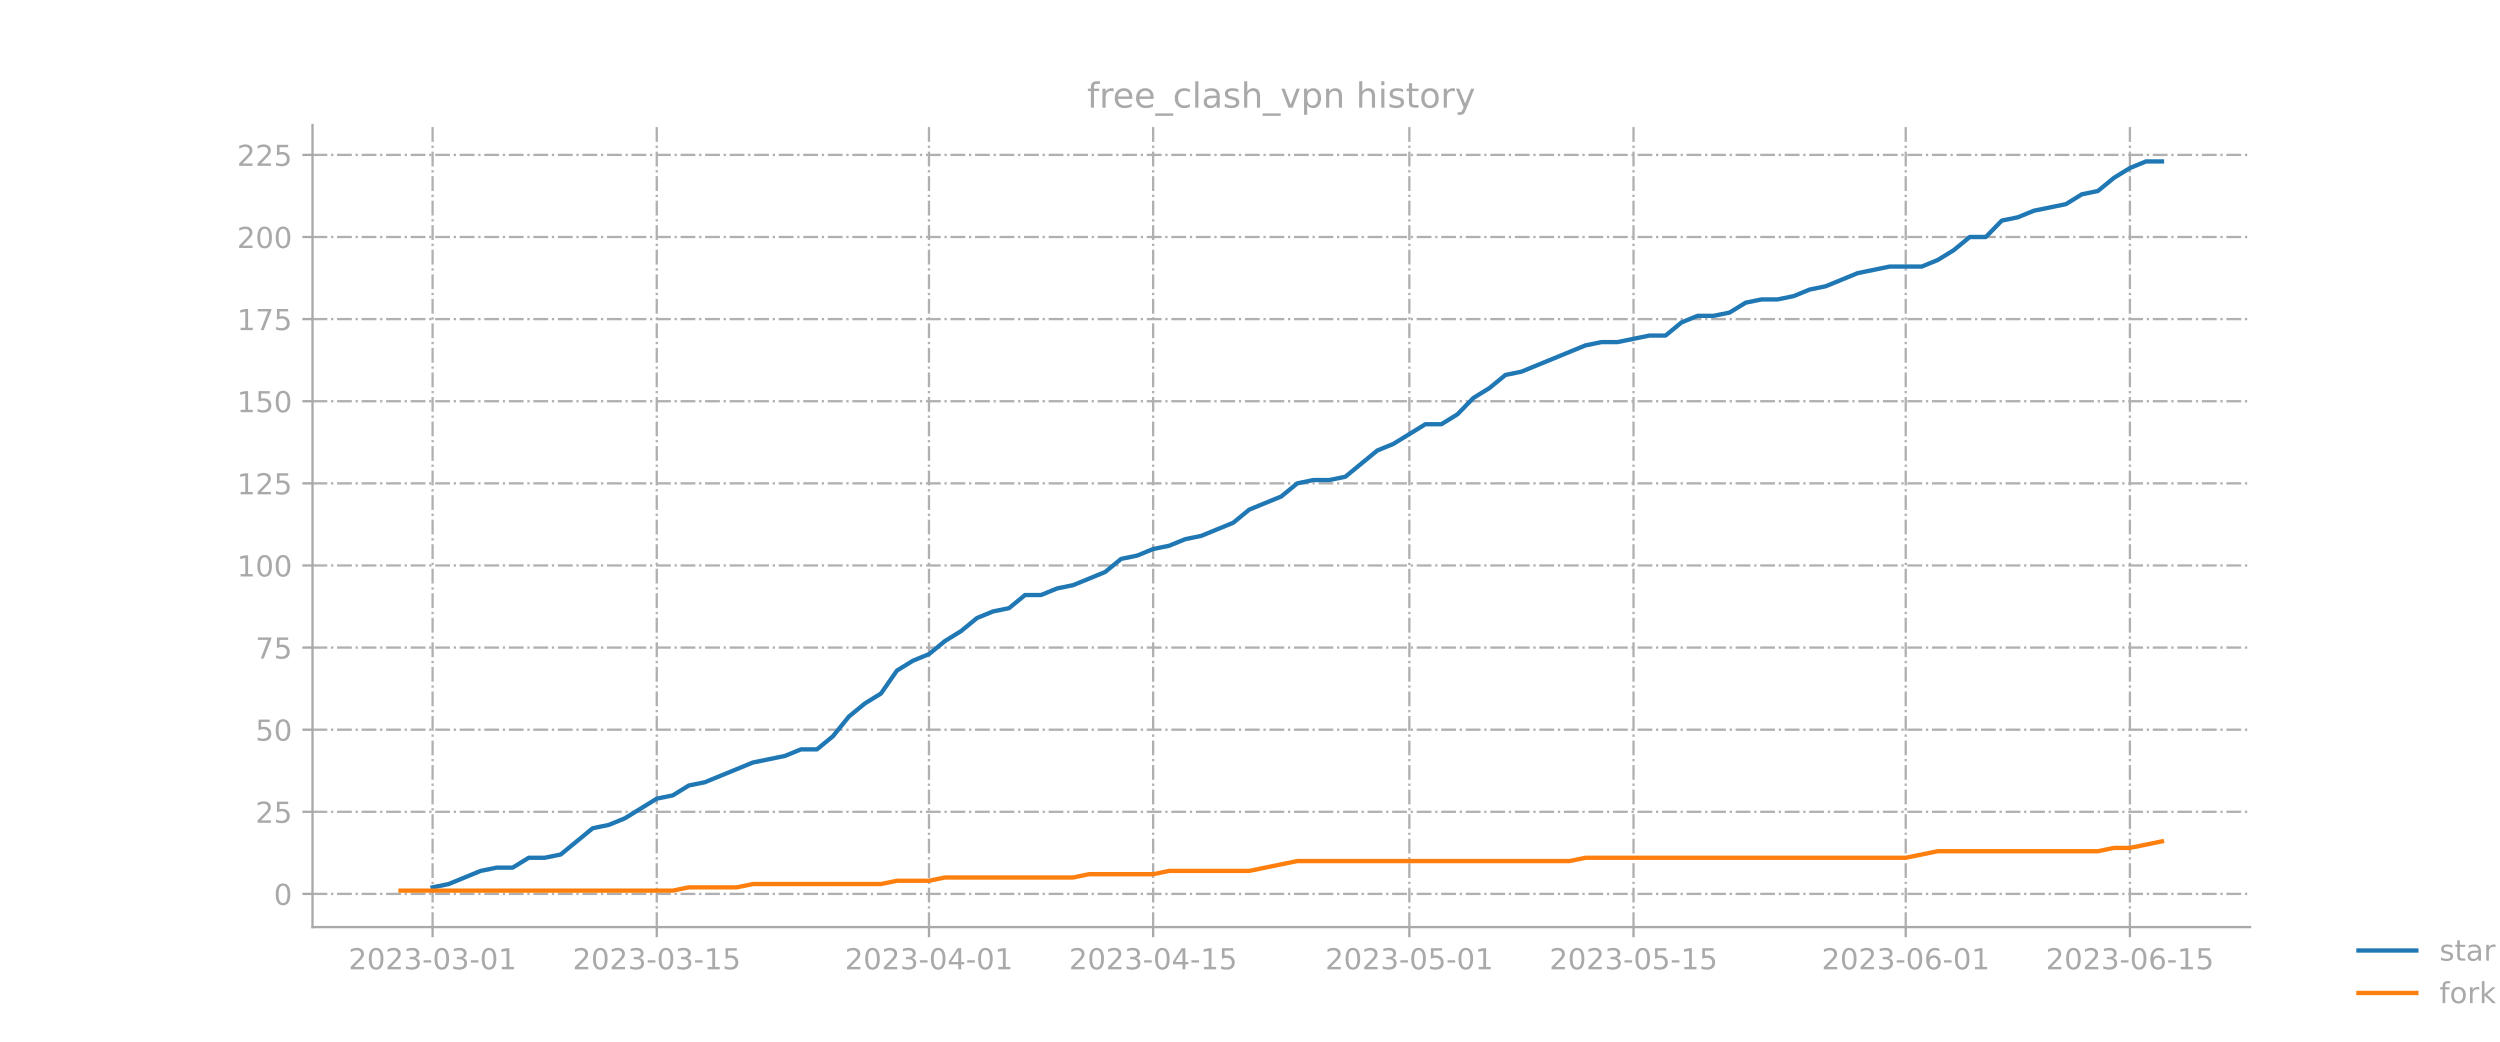
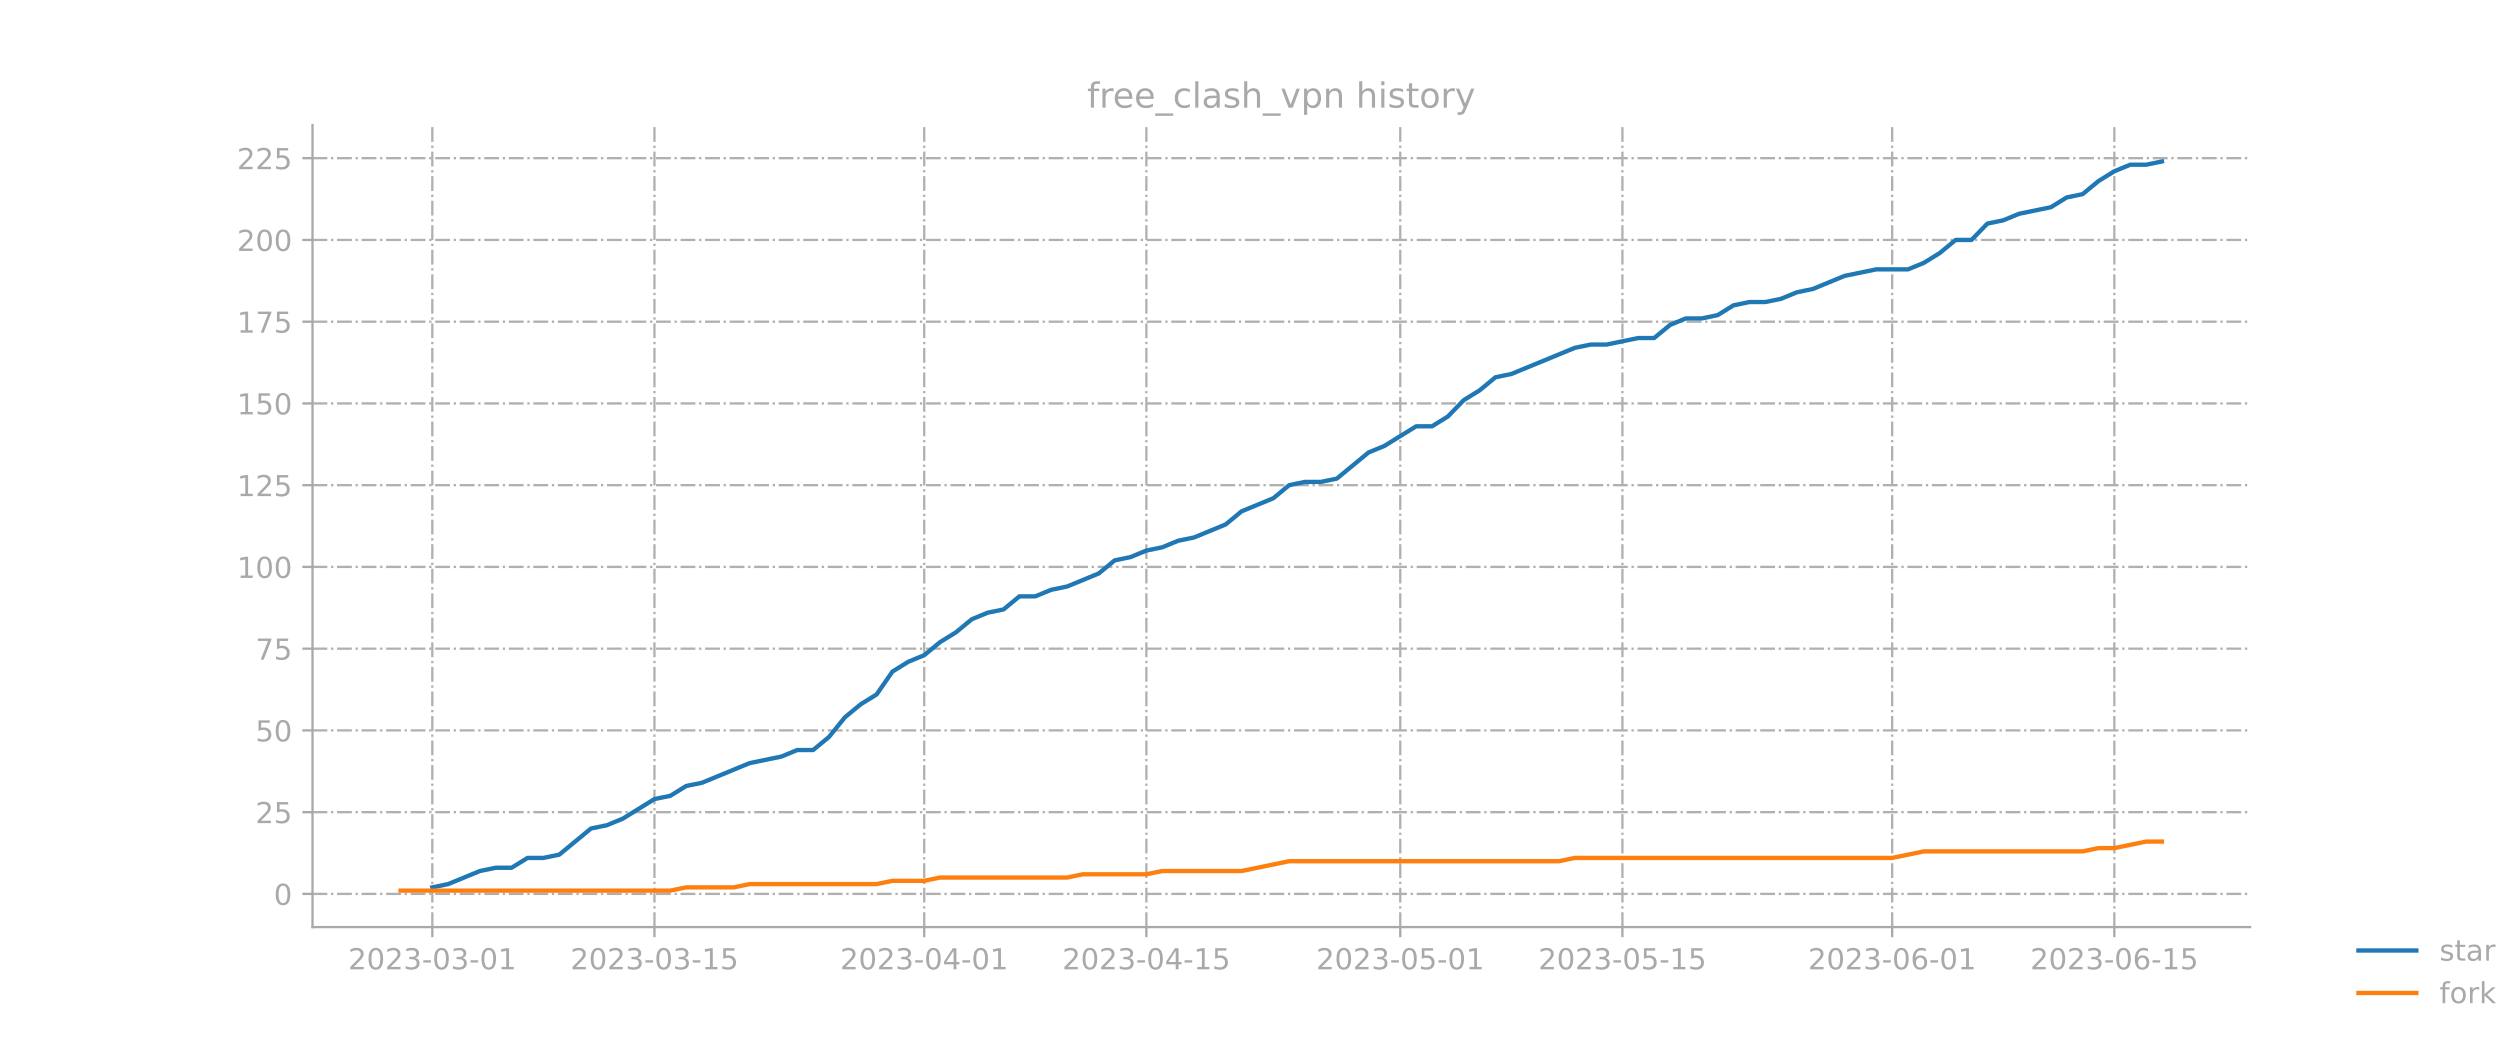
<svg xmlns="http://www.w3.org/2000/svg" xmlns:xlink="http://www.w3.org/1999/xlink" width="864pt" height="360pt" viewBox="0 0 864 360" version="1.1">
  <defs>
    <style type="text/css">*{stroke-linejoin: round; stroke-linecap: butt}</style>
  </defs>
  <g id="figure_1">
    <g id="patch_1">
      <path d="M 0 360  L 864 360  L 864 0  L 0 0  L 0 360  z " style="fill: none; opacity: 0" />
    </g>
    <g id="axes_1">
      <g id="patch_2">
        <path d="M 108 320.4  L 777.6 320.4  L 777.6 43.2  L 108 43.2  L 108 320.4  z " style="fill: none; opacity: 0" />
      </g>
      <g id="matplotlib.axis_1">
        <g id="xtick_1">
          <g id="line2d_1">
-             <path d="M 149.504 320.4  L 149.504 43.2  " clip-path="url(#p0e4b166e28)" style="fill: none; stroke-dasharray: 5.12,1.28,0.8,1.28; stroke-dashoffset: 0; stroke: #b0b0b0; stroke-width: 0.8" />
+             <path d="M 149.404 320.4  L 149.404 43.2  " clip-path="url(#p0f433795e8)" style="fill: none; stroke-dasharray: 5.12,1.28,0.8,1.28; stroke-dashoffset: 0; stroke: #b0b0b0; stroke-width: 0.8" />
          </g>
          <g id="line2d_2">
            <defs>
-               <path id="m6313033e70" d="M 0 0  L 0 3.5  " style="stroke: #a9a9a9; stroke-width: 0.8" />
+               <path id="mc7cc699962" d="M 0 0  L 0 3.5  " style="stroke: #a9a9a9; stroke-width: 0.8" />
            </defs>
            <g>
-               <use xlink:href="#m6313033e70" x="149.504" y="320.4" style="fill: #a9a9a9; stroke: #a9a9a9; stroke-width: 0.8" />
+               <use xlink:href="#mc7cc699962" x="149.404" y="320.4" style="fill: #a9a9a9; stroke: #a9a9a9; stroke-width: 0.8" />
            </g>
          </g>
          <g id="text_1">
-             <g style="fill: #a9a9a9" transform="translate(120.4463 334.9984) scale(0.1 -0.1)">
+             <g style="fill: #a9a9a9" transform="translate(120.3466 334.9984) scale(0.1 -0.1)">
              <defs>
                <path id="DejaVuSans-32" d="M 1228 531  L 3431 531  L 3431 0  L 469 0  L 469 531  Q 828 903 1448 1529  Q 2069 2156 2228 2338  Q 2531 2678 2651 2914  Q 2772 3150 2772 3378  Q 2772 3750 2511 3984  Q 2250 4219 1831 4219  Q 1534 4219 1204 4116  Q 875 4013 500 3803  L 500 4441  Q 881 4594 1212 4672  Q 1544 4750 1819 4750  Q 2544 4750 2975 4387  Q 3406 4025 3406 3419  Q 3406 3131 3298 2873  Q 3191 2616 2906 2266  Q 2828 2175 2409 1742  Q 1991 1309 1228 531  z " transform="scale(0.015625)" />
                <path id="DejaVuSans-30" d="M 2034 4250  Q 1547 4250 1301 3770  Q 1056 3291 1056 2328  Q 1056 1369 1301 889  Q 1547 409 2034 409  Q 2525 409 2770 889  Q 3016 1369 3016 2328  Q 3016 3291 2770 3770  Q 2525 4250 2034 4250  z M 2034 4750  Q 2819 4750 3233 4129  Q 3647 3509 3647 2328  Q 3647 1150 3233 529  Q 2819 -91 2034 -91  Q 1250 -91 836 529  Q 422 1150 422 2328  Q 422 3509 836 4129  Q 1250 4750 2034 4750  z " transform="scale(0.015625)" />
                <path id="DejaVuSans-33" d="M 2597 2516  Q 3050 2419 3304 2112  Q 3559 1806 3559 1356  Q 3559 666 3084 287  Q 2609 -91 1734 -91  Q 1441 -91 1130 -33  Q 819 25 488 141  L 488 750  Q 750 597 1062 519  Q 1375 441 1716 441  Q 2309 441 2620 675  Q 2931 909 2931 1356  Q 2931 1769 2642 2001  Q 2353 2234 1838 2234  L 1294 2234  L 1294 2753  L 1863 2753  Q 2328 2753 2575 2939  Q 2822 3125 2822 3475  Q 2822 3834 2567 4026  Q 2313 4219 1838 4219  Q 1578 4219 1281 4162  Q 984 4106 628 3988  L 628 4550  Q 988 4650 1302 4700  Q 1616 4750 1894 4750  Q 2613 4750 3031 4423  Q 3450 4097 3450 3541  Q 3450 3153 3228 2886  Q 3006 2619 2597 2516  z " transform="scale(0.015625)" />
                <path id="DejaVuSans-2d" d="M 313 2009  L 1997 2009  L 1997 1497  L 313 1497  L 313 2009  z " transform="scale(0.015625)" />
                <path id="DejaVuSans-31" d="M 794 531  L 1825 531  L 1825 4091  L 703 3866  L 703 4441  L 1819 4666  L 2450 4666  L 2450 531  L 3481 531  L 3481 0  L 794 0  L 794 531  z " transform="scale(0.015625)" />
              </defs>
              <use xlink:href="#DejaVuSans-32" />
              <use xlink:href="#DejaVuSans-30" x="63.623" />
              <use xlink:href="#DejaVuSans-32" x="127.246" />
              <use xlink:href="#DejaVuSans-33" x="190.869" />
              <use xlink:href="#DejaVuSans-2d" x="254.492" />
              <use xlink:href="#DejaVuSans-30" x="290.576" />
              <use xlink:href="#DejaVuSans-33" x="354.199" />
              <use xlink:href="#DejaVuSans-2d" x="417.822" />
              <use xlink:href="#DejaVuSans-30" x="453.906" />
              <use xlink:href="#DejaVuSans-31" x="517.529" />
            </g>
          </g>
        </g>
        <g id="xtick_2">
          <g id="line2d_3">
-             <path d="M 226.979 320.4  L 226.979 43.2  " clip-path="url(#p0e4b166e28)" style="fill: none; stroke-dasharray: 5.12,1.28,0.8,1.28; stroke-dashoffset: 0; stroke: #b0b0b0; stroke-width: 0.8" />
+             <path d="M 226.181 320.4  L 226.181 43.2  " clip-path="url(#p0f433795e8)" style="fill: none; stroke-dasharray: 5.12,1.28,0.8,1.28; stroke-dashoffset: 0; stroke: #b0b0b0; stroke-width: 0.8" />
          </g>
          <g id="line2d_4">
            <g>
-               <use xlink:href="#m6313033e70" x="226.979" y="320.4" style="fill: #a9a9a9; stroke: #a9a9a9; stroke-width: 0.8" />
+               <use xlink:href="#mc7cc699962" x="226.181" y="320.4" style="fill: #a9a9a9; stroke: #a9a9a9; stroke-width: 0.8" />
            </g>
          </g>
          <g id="text_2">
-             <g style="fill: #a9a9a9" transform="translate(197.9207 334.9984) scale(0.1 -0.1)">
+             <g style="fill: #a9a9a9" transform="translate(197.123 334.9984) scale(0.1 -0.1)">
              <defs>
                <path id="DejaVuSans-35" d="M 691 4666  L 3169 4666  L 3169 4134  L 1269 4134  L 1269 2991  Q 1406 3038 1543 3061  Q 1681 3084 1819 3084  Q 2600 3084 3056 2656  Q 3513 2228 3513 1497  Q 3513 744 3044 326  Q 2575 -91 1722 -91  Q 1428 -91 1123 -41  Q 819 9 494 109  L 494 744  Q 775 591 1075 516  Q 1375 441 1709 441  Q 2250 441 2565 725  Q 2881 1009 2881 1497  Q 2881 1984 2565 2268  Q 2250 2553 1709 2553  Q 1456 2553 1204 2497  Q 953 2441 691 2322  L 691 4666  z " transform="scale(0.015625)" />
              </defs>
              <use xlink:href="#DejaVuSans-32" />
              <use xlink:href="#DejaVuSans-30" x="63.623" />
              <use xlink:href="#DejaVuSans-32" x="127.246" />
              <use xlink:href="#DejaVuSans-33" x="190.869" />
              <use xlink:href="#DejaVuSans-2d" x="254.492" />
              <use xlink:href="#DejaVuSans-30" x="290.576" />
              <use xlink:href="#DejaVuSans-33" x="354.199" />
              <use xlink:href="#DejaVuSans-2d" x="417.822" />
              <use xlink:href="#DejaVuSans-31" x="453.906" />
              <use xlink:href="#DejaVuSans-35" x="517.529" />
            </g>
          </g>
        </g>
        <g id="xtick_3">
          <g id="line2d_5">
-             <path d="M 321.055 320.4  L 321.055 43.2  " clip-path="url(#p0e4b166e28)" style="fill: none; stroke-dasharray: 5.12,1.28,0.8,1.28; stroke-dashoffset: 0; stroke: #b0b0b0; stroke-width: 0.8" />
+             <path d="M 319.409 320.4  L 319.409 43.2  " clip-path="url(#p0f433795e8)" style="fill: none; stroke-dasharray: 5.12,1.28,0.8,1.28; stroke-dashoffset: 0; stroke: #b0b0b0; stroke-width: 0.8" />
          </g>
          <g id="line2d_6">
            <g>
-               <use xlink:href="#m6313033e70" x="321.055" y="320.4" style="fill: #a9a9a9; stroke: #a9a9a9; stroke-width: 0.8" />
+               <use xlink:href="#mc7cc699962" x="319.409" y="320.4" style="fill: #a9a9a9; stroke: #a9a9a9; stroke-width: 0.8" />
            </g>
          </g>
          <g id="text_3">
-             <g style="fill: #a9a9a9" transform="translate(291.9967 334.9984) scale(0.1 -0.1)">
+             <g style="fill: #a9a9a9" transform="translate(290.3515 334.9984) scale(0.1 -0.1)">
              <defs>
                <path id="DejaVuSans-34" d="M 2419 4116  L 825 1625  L 2419 1625  L 2419 4116  z M 2253 4666  L 3047 4666  L 3047 1625  L 3713 1625  L 3713 1100  L 3047 1100  L 3047 0  L 2419 0  L 2419 1100  L 313 1100  L 313 1709  L 2253 4666  z " transform="scale(0.015625)" />
              </defs>
              <use xlink:href="#DejaVuSans-32" />
              <use xlink:href="#DejaVuSans-30" x="63.623" />
              <use xlink:href="#DejaVuSans-32" x="127.246" />
              <use xlink:href="#DejaVuSans-33" x="190.869" />
              <use xlink:href="#DejaVuSans-2d" x="254.492" />
              <use xlink:href="#DejaVuSans-30" x="290.576" />
              <use xlink:href="#DejaVuSans-34" x="354.199" />
              <use xlink:href="#DejaVuSans-2d" x="417.822" />
              <use xlink:href="#DejaVuSans-30" x="453.906" />
              <use xlink:href="#DejaVuSans-31" x="517.529" />
            </g>
          </g>
        </g>
        <g id="xtick_4">
          <g id="line2d_7">
-             <path d="M 398.529 320.4  L 398.529 43.2  " clip-path="url(#p0e4b166e28)" style="fill: none; stroke-dasharray: 5.12,1.28,0.8,1.28; stroke-dashoffset: 0; stroke: #b0b0b0; stroke-width: 0.8" />
+             <path d="M 396.186 320.4  L 396.186 43.2  " clip-path="url(#p0f433795e8)" style="fill: none; stroke-dasharray: 5.12,1.28,0.8,1.28; stroke-dashoffset: 0; stroke: #b0b0b0; stroke-width: 0.8" />
          </g>
          <g id="line2d_8">
            <g>
-               <use xlink:href="#m6313033e70" x="398.529" y="320.4" style="fill: #a9a9a9; stroke: #a9a9a9; stroke-width: 0.8" />
+               <use xlink:href="#mc7cc699962" x="396.186" y="320.4" style="fill: #a9a9a9; stroke: #a9a9a9; stroke-width: 0.8" />
            </g>
          </g>
          <g id="text_4">
-             <g style="fill: #a9a9a9" transform="translate(369.4711 334.9984) scale(0.1 -0.1)">
+             <g style="fill: #a9a9a9" transform="translate(367.1279 334.9984) scale(0.1 -0.1)">
              <use xlink:href="#DejaVuSans-32" />
              <use xlink:href="#DejaVuSans-30" x="63.623" />
              <use xlink:href="#DejaVuSans-32" x="127.246" />
              <use xlink:href="#DejaVuSans-33" x="190.869" />
              <use xlink:href="#DejaVuSans-2d" x="254.492" />
              <use xlink:href="#DejaVuSans-30" x="290.576" />
              <use xlink:href="#DejaVuSans-34" x="354.199" />
              <use xlink:href="#DejaVuSans-2d" x="417.822" />
              <use xlink:href="#DejaVuSans-31" x="453.906" />
              <use xlink:href="#DejaVuSans-35" x="517.529" />
            </g>
          </g>
        </g>
        <g id="xtick_5">
          <g id="line2d_9">
-             <path d="M 487.071 320.4  L 487.071 43.2  " clip-path="url(#p0e4b166e28)" style="fill: none; stroke-dasharray: 5.12,1.28,0.8,1.28; stroke-dashoffset: 0; stroke: #b0b0b0; stroke-width: 0.8" />
+             <path d="M 483.93 320.4  L 483.93 43.2  " clip-path="url(#p0f433795e8)" style="fill: none; stroke-dasharray: 5.12,1.28,0.8,1.28; stroke-dashoffset: 0; stroke: #b0b0b0; stroke-width: 0.8" />
          </g>
          <g id="line2d_10">
            <g>
-               <use xlink:href="#m6313033e70" x="487.071" y="320.4" style="fill: #a9a9a9; stroke: #a9a9a9; stroke-width: 0.8" />
+               <use xlink:href="#mc7cc699962" x="483.93" y="320.4" style="fill: #a9a9a9; stroke: #a9a9a9; stroke-width: 0.8" />
            </g>
          </g>
          <g id="text_5">
-             <g style="fill: #a9a9a9" transform="translate(458.0133 334.9984) scale(0.1 -0.1)">
+             <g style="fill: #a9a9a9" transform="translate(454.8724 334.9984) scale(0.1 -0.1)">
              <use xlink:href="#DejaVuSans-32" />
              <use xlink:href="#DejaVuSans-30" x="63.623" />
              <use xlink:href="#DejaVuSans-32" x="127.246" />
              <use xlink:href="#DejaVuSans-33" x="190.869" />
              <use xlink:href="#DejaVuSans-2d" x="254.492" />
              <use xlink:href="#DejaVuSans-30" x="290.576" />
              <use xlink:href="#DejaVuSans-35" x="354.199" />
              <use xlink:href="#DejaVuSans-2d" x="417.822" />
              <use xlink:href="#DejaVuSans-30" x="453.906" />
              <use xlink:href="#DejaVuSans-31" x="517.529" />
            </g>
          </g>
        </g>
        <g id="xtick_6">
          <g id="line2d_11">
-             <path d="M 564.545 320.4  L 564.545 43.2  " clip-path="url(#p0e4b166e28)" style="fill: none; stroke-dasharray: 5.12,1.28,0.8,1.28; stroke-dashoffset: 0; stroke: #b0b0b0; stroke-width: 0.8" />
+             <path d="M 560.707 320.4  L 560.707 43.2  " clip-path="url(#p0f433795e8)" style="fill: none; stroke-dasharray: 5.12,1.28,0.8,1.28; stroke-dashoffset: 0; stroke: #b0b0b0; stroke-width: 0.8" />
          </g>
          <g id="line2d_12">
            <g>
-               <use xlink:href="#m6313033e70" x="564.545" y="320.4" style="fill: #a9a9a9; stroke: #a9a9a9; stroke-width: 0.8" />
+               <use xlink:href="#mc7cc699962" x="560.707" y="320.4" style="fill: #a9a9a9; stroke: #a9a9a9; stroke-width: 0.8" />
            </g>
          </g>
          <g id="text_6">
-             <g style="fill: #a9a9a9" transform="translate(535.4876 334.9984) scale(0.1 -0.1)">
+             <g style="fill: #a9a9a9" transform="translate(531.6488 334.9984) scale(0.1 -0.1)">
              <use xlink:href="#DejaVuSans-32" />
              <use xlink:href="#DejaVuSans-30" x="63.623" />
              <use xlink:href="#DejaVuSans-32" x="127.246" />
              <use xlink:href="#DejaVuSans-33" x="190.869" />
              <use xlink:href="#DejaVuSans-2d" x="254.492" />
              <use xlink:href="#DejaVuSans-30" x="290.576" />
              <use xlink:href="#DejaVuSans-35" x="354.199" />
              <use xlink:href="#DejaVuSans-2d" x="417.822" />
              <use xlink:href="#DejaVuSans-31" x="453.906" />
              <use xlink:href="#DejaVuSans-35" x="517.529" />
            </g>
          </g>
        </g>
        <g id="xtick_7">
          <g id="line2d_13">
-             <path d="M 658.621 320.4  L 658.621 43.2  " clip-path="url(#p0e4b166e28)" style="fill: none; stroke-dasharray: 5.12,1.28,0.8,1.28; stroke-dashoffset: 0; stroke: #b0b0b0; stroke-width: 0.8" />
+             <path d="M 653.935 320.4  L 653.935 43.2  " clip-path="url(#p0f433795e8)" style="fill: none; stroke-dasharray: 5.12,1.28,0.8,1.28; stroke-dashoffset: 0; stroke: #b0b0b0; stroke-width: 0.8" />
          </g>
          <g id="line2d_14">
            <g>
-               <use xlink:href="#m6313033e70" x="658.621" y="320.4" style="fill: #a9a9a9; stroke: #a9a9a9; stroke-width: 0.8" />
+               <use xlink:href="#mc7cc699962" x="653.935" y="320.4" style="fill: #a9a9a9; stroke: #a9a9a9; stroke-width: 0.8" />
            </g>
          </g>
          <g id="text_7">
-             <g style="fill: #a9a9a9" transform="translate(629.5637 334.9984) scale(0.1 -0.1)">
+             <g style="fill: #a9a9a9" transform="translate(624.8773 334.9984) scale(0.1 -0.1)">
              <defs>
                <path id="DejaVuSans-36" d="M 2113 2584  Q 1688 2584 1439 2293  Q 1191 2003 1191 1497  Q 1191 994 1439 701  Q 1688 409 2113 409  Q 2538 409 2786 701  Q 3034 994 3034 1497  Q 3034 2003 2786 2293  Q 2538 2584 2113 2584  z M 3366 4563  L 3366 3988  Q 3128 4100 2886 4159  Q 2644 4219 2406 4219  Q 1781 4219 1451 3797  Q 1122 3375 1075 2522  Q 1259 2794 1537 2939  Q 1816 3084 2150 3084  Q 2853 3084 3261 2657  Q 3669 2231 3669 1497  Q 3669 778 3244 343  Q 2819 -91 2113 -91  Q 1303 -91 875 529  Q 447 1150 447 2328  Q 447 3434 972 4092  Q 1497 4750 2381 4750  Q 2619 4750 2861 4703  Q 3103 4656 3366 4563  z " transform="scale(0.015625)" />
              </defs>
              <use xlink:href="#DejaVuSans-32" />
              <use xlink:href="#DejaVuSans-30" x="63.623" />
              <use xlink:href="#DejaVuSans-32" x="127.246" />
              <use xlink:href="#DejaVuSans-33" x="190.869" />
              <use xlink:href="#DejaVuSans-2d" x="254.492" />
              <use xlink:href="#DejaVuSans-30" x="290.576" />
              <use xlink:href="#DejaVuSans-36" x="354.199" />
              <use xlink:href="#DejaVuSans-2d" x="417.822" />
              <use xlink:href="#DejaVuSans-30" x="453.906" />
              <use xlink:href="#DejaVuSans-31" x="517.529" />
            </g>
          </g>
        </g>
        <g id="xtick_8">
          <g id="line2d_15">
-             <path d="M 736.096 320.4  L 736.096 43.2  " clip-path="url(#p0e4b166e28)" style="fill: none; stroke-dasharray: 5.12,1.28,0.8,1.28; stroke-dashoffset: 0; stroke: #b0b0b0; stroke-width: 0.8" />
+             <path d="M 730.712 320.4  L 730.712 43.2  " clip-path="url(#p0f433795e8)" style="fill: none; stroke-dasharray: 5.12,1.28,0.8,1.28; stroke-dashoffset: 0; stroke: #b0b0b0; stroke-width: 0.8" />
          </g>
          <g id="line2d_16">
            <g>
-               <use xlink:href="#m6313033e70" x="736.096" y="320.4" style="fill: #a9a9a9; stroke: #a9a9a9; stroke-width: 0.8" />
+               <use xlink:href="#mc7cc699962" x="730.712" y="320.4" style="fill: #a9a9a9; stroke: #a9a9a9; stroke-width: 0.8" />
            </g>
          </g>
          <g id="text_8">
-             <g style="fill: #a9a9a9" transform="translate(707.0381 334.9984) scale(0.1 -0.1)">
+             <g style="fill: #a9a9a9" transform="translate(701.6537 334.9984) scale(0.1 -0.1)">
              <use xlink:href="#DejaVuSans-32" />
              <use xlink:href="#DejaVuSans-30" x="63.623" />
              <use xlink:href="#DejaVuSans-32" x="127.246" />
              <use xlink:href="#DejaVuSans-33" x="190.869" />
              <use xlink:href="#DejaVuSans-2d" x="254.492" />
              <use xlink:href="#DejaVuSans-30" x="290.576" />
              <use xlink:href="#DejaVuSans-36" x="354.199" />
              <use xlink:href="#DejaVuSans-2d" x="417.822" />
              <use xlink:href="#DejaVuSans-31" x="453.906" />
              <use xlink:href="#DejaVuSans-35" x="517.529" />
            </g>
          </g>
        </g>
      </g>
      <g id="matplotlib.axis_2">
        <g id="ytick_1">
          <g id="line2d_17">
-             <path d="M 108 308.935  L 777.6 308.935  " clip-path="url(#p0e4b166e28)" style="fill: none; stroke-dasharray: 5.12,1.28,0.8,1.28; stroke-dashoffset: 0; stroke: #b0b0b0; stroke-width: 0.8" />
+             <path d="M 108 308.93  L 777.6 308.93  " clip-path="url(#p0f433795e8)" style="fill: none; stroke-dasharray: 5.12,1.28,0.8,1.28; stroke-dashoffset: 0; stroke: #b0b0b0; stroke-width: 0.8" />
          </g>
          <g id="line2d_18">
            <defs>
-               <path id="m1f96167d28" d="M 0 0  L -3.5 0  " style="stroke: #a9a9a9; stroke-width: 0.8" />
+               <path id="ma75d4cd73c" d="M 0 0  L -3.5 0  " style="stroke: #a9a9a9; stroke-width: 0.8" />
            </defs>
            <g>
-               <use xlink:href="#m1f96167d28" x="108" y="308.935" style="fill: #a9a9a9; stroke: #a9a9a9; stroke-width: 0.8" />
+               <use xlink:href="#ma75d4cd73c" x="108" y="308.93" style="fill: #a9a9a9; stroke: #a9a9a9; stroke-width: 0.8" />
            </g>
          </g>
          <g id="text_9">
-             <g style="fill: #a9a9a9" transform="translate(94.6375 312.7344) scale(0.1 -0.1)">
+             <g style="fill: #a9a9a9" transform="translate(94.6375 312.7293) scale(0.1 -0.1)">
              <use xlink:href="#DejaVuSans-30" />
            </g>
          </g>
        </g>
        <g id="ytick_2">
          <g id="line2d_19">
-             <path d="M 108 280.557  L 777.6 280.557  " clip-path="url(#p0e4b166e28)" style="fill: none; stroke-dasharray: 5.12,1.28,0.8,1.28; stroke-dashoffset: 0; stroke: #b0b0b0; stroke-width: 0.8" />
+             <path d="M 108 280.679  L 777.6 280.679  " clip-path="url(#p0f433795e8)" style="fill: none; stroke-dasharray: 5.12,1.28,0.8,1.28; stroke-dashoffset: 0; stroke: #b0b0b0; stroke-width: 0.8" />
          </g>
          <g id="line2d_20">
            <g>
-               <use xlink:href="#m1f96167d28" x="108" y="280.557" style="fill: #a9a9a9; stroke: #a9a9a9; stroke-width: 0.8" />
+               <use xlink:href="#ma75d4cd73c" x="108" y="280.679" style="fill: #a9a9a9; stroke: #a9a9a9; stroke-width: 0.8" />
            </g>
          </g>
          <g id="text_10">
-             <g style="fill: #a9a9a9" transform="translate(88.275 284.356) scale(0.1 -0.1)">
+             <g style="fill: #a9a9a9" transform="translate(88.275 284.4781) scale(0.1 -0.1)">
              <use xlink:href="#DejaVuSans-32" />
              <use xlink:href="#DejaVuSans-35" x="63.623" />
            </g>
          </g>
        </g>
        <g id="ytick_3">
          <g id="line2d_21">
-             <path d="M 108 252.178  L 777.6 252.178  " clip-path="url(#p0e4b166e28)" style="fill: none; stroke-dasharray: 5.12,1.28,0.8,1.28; stroke-dashoffset: 0; stroke: #b0b0b0; stroke-width: 0.8" />
+             <path d="M 108 252.428  L 777.6 252.428  " clip-path="url(#p0f433795e8)" style="fill: none; stroke-dasharray: 5.12,1.28,0.8,1.28; stroke-dashoffset: 0; stroke: #b0b0b0; stroke-width: 0.8" />
          </g>
          <g id="line2d_22">
            <g>
-               <use xlink:href="#m1f96167d28" x="108" y="252.178" style="fill: #a9a9a9; stroke: #a9a9a9; stroke-width: 0.8" />
+               <use xlink:href="#ma75d4cd73c" x="108" y="252.428" style="fill: #a9a9a9; stroke: #a9a9a9; stroke-width: 0.8" />
            </g>
          </g>
          <g id="text_11">
-             <g style="fill: #a9a9a9" transform="translate(88.275 255.9776) scale(0.1 -0.1)">
+             <g style="fill: #a9a9a9" transform="translate(88.275 256.227) scale(0.1 -0.1)">
              <use xlink:href="#DejaVuSans-35" />
              <use xlink:href="#DejaVuSans-30" x="63.623" />
            </g>
          </g>
        </g>
        <g id="ytick_4">
          <g id="line2d_23">
-             <path d="M 108 223.8  L 777.6 223.8  " clip-path="url(#p0e4b166e28)" style="fill: none; stroke-dasharray: 5.12,1.28,0.8,1.28; stroke-dashoffset: 0; stroke: #b0b0b0; stroke-width: 0.8" />
+             <path d="M 108 224.177  L 777.6 224.177  " clip-path="url(#p0f433795e8)" style="fill: none; stroke-dasharray: 5.12,1.28,0.8,1.28; stroke-dashoffset: 0; stroke: #b0b0b0; stroke-width: 0.8" />
          </g>
          <g id="line2d_24">
            <g>
-               <use xlink:href="#m1f96167d28" x="108" y="223.8" style="fill: #a9a9a9; stroke: #a9a9a9; stroke-width: 0.8" />
+               <use xlink:href="#ma75d4cd73c" x="108" y="224.177" style="fill: #a9a9a9; stroke: #a9a9a9; stroke-width: 0.8" />
            </g>
          </g>
          <g id="text_12">
-             <g style="fill: #a9a9a9" transform="translate(88.275 227.5992) scale(0.1 -0.1)">
+             <g style="fill: #a9a9a9" transform="translate(88.275 227.9759) scale(0.1 -0.1)">
              <defs>
                <path id="DejaVuSans-37" d="M 525 4666  L 3525 4666  L 3525 4397  L 1831 0  L 1172 0  L 2766 4134  L 525 4134  L 525 4666  z " transform="scale(0.015625)" />
              </defs>
              <use xlink:href="#DejaVuSans-37" />
              <use xlink:href="#DejaVuSans-35" x="63.623" />
            </g>
          </g>
        </g>
        <g id="ytick_5">
          <g id="line2d_25">
-             <path d="M 108 195.422  L 777.6 195.422  " clip-path="url(#p0e4b166e28)" style="fill: none; stroke-dasharray: 5.12,1.28,0.8,1.28; stroke-dashoffset: 0; stroke: #b0b0b0; stroke-width: 0.8" />
+             <path d="M 108 195.926  L 777.6 195.926  " clip-path="url(#p0f433795e8)" style="fill: none; stroke-dasharray: 5.12,1.28,0.8,1.28; stroke-dashoffset: 0; stroke: #b0b0b0; stroke-width: 0.8" />
          </g>
          <g id="line2d_26">
            <g>
-               <use xlink:href="#m1f96167d28" x="108" y="195.422" style="fill: #a9a9a9; stroke: #a9a9a9; stroke-width: 0.8" />
+               <use xlink:href="#ma75d4cd73c" x="108" y="195.926" style="fill: #a9a9a9; stroke: #a9a9a9; stroke-width: 0.8" />
            </g>
          </g>
          <g id="text_13">
-             <g style="fill: #a9a9a9" transform="translate(81.9125 199.2208) scale(0.1 -0.1)">
+             <g style="fill: #a9a9a9" transform="translate(81.9125 199.7248) scale(0.1 -0.1)">
              <use xlink:href="#DejaVuSans-31" />
              <use xlink:href="#DejaVuSans-30" x="63.623" />
              <use xlink:href="#DejaVuSans-30" x="127.246" />
            </g>
          </g>
        </g>
        <g id="ytick_6">
          <g id="line2d_27">
-             <path d="M 108 167.043  L 777.6 167.043  " clip-path="url(#p0e4b166e28)" style="fill: none; stroke-dasharray: 5.12,1.28,0.8,1.28; stroke-dashoffset: 0; stroke: #b0b0b0; stroke-width: 0.8" />
+             <path d="M 108 167.674  L 777.6 167.674  " clip-path="url(#p0f433795e8)" style="fill: none; stroke-dasharray: 5.12,1.28,0.8,1.28; stroke-dashoffset: 0; stroke: #b0b0b0; stroke-width: 0.8" />
          </g>
          <g id="line2d_28">
            <g>
-               <use xlink:href="#m1f96167d28" x="108" y="167.043" style="fill: #a9a9a9; stroke: #a9a9a9; stroke-width: 0.8" />
+               <use xlink:href="#ma75d4cd73c" x="108" y="167.674" style="fill: #a9a9a9; stroke: #a9a9a9; stroke-width: 0.8" />
            </g>
          </g>
          <g id="text_14">
-             <g style="fill: #a9a9a9" transform="translate(81.9125 170.8425) scale(0.1 -0.1)">
+             <g style="fill: #a9a9a9" transform="translate(81.9125 171.4737) scale(0.1 -0.1)">
              <use xlink:href="#DejaVuSans-31" />
              <use xlink:href="#DejaVuSans-32" x="63.623" />
              <use xlink:href="#DejaVuSans-35" x="127.246" />
            </g>
          </g>
        </g>
        <g id="ytick_7">
          <g id="line2d_29">
-             <path d="M 108 138.665  L 777.6 138.665  " clip-path="url(#p0e4b166e28)" style="fill: none; stroke-dasharray: 5.12,1.28,0.8,1.28; stroke-dashoffset: 0; stroke: #b0b0b0; stroke-width: 0.8" />
+             <path d="M 108 139.423  L 777.6 139.423  " clip-path="url(#p0f433795e8)" style="fill: none; stroke-dasharray: 5.12,1.28,0.8,1.28; stroke-dashoffset: 0; stroke: #b0b0b0; stroke-width: 0.8" />
          </g>
          <g id="line2d_30">
            <g>
-               <use xlink:href="#m1f96167d28" x="108" y="138.665" style="fill: #a9a9a9; stroke: #a9a9a9; stroke-width: 0.8" />
+               <use xlink:href="#ma75d4cd73c" x="108" y="139.423" style="fill: #a9a9a9; stroke: #a9a9a9; stroke-width: 0.8" />
            </g>
          </g>
          <g id="text_15">
-             <g style="fill: #a9a9a9" transform="translate(81.9125 142.4641) scale(0.1 -0.1)">
+             <g style="fill: #a9a9a9" transform="translate(81.9125 143.2225) scale(0.1 -0.1)">
              <use xlink:href="#DejaVuSans-31" />
              <use xlink:href="#DejaVuSans-35" x="63.623" />
              <use xlink:href="#DejaVuSans-30" x="127.246" />
            </g>
          </g>
        </g>
        <g id="ytick_8">
          <g id="line2d_31">
-             <path d="M 108 110.286  L 777.6 110.286  " clip-path="url(#p0e4b166e28)" style="fill: none; stroke-dasharray: 5.12,1.28,0.8,1.28; stroke-dashoffset: 0; stroke: #b0b0b0; stroke-width: 0.8" />
+             <path d="M 108 111.172  L 777.6 111.172  " clip-path="url(#p0f433795e8)" style="fill: none; stroke-dasharray: 5.12,1.28,0.8,1.28; stroke-dashoffset: 0; stroke: #b0b0b0; stroke-width: 0.8" />
          </g>
          <g id="line2d_32">
            <g>
-               <use xlink:href="#m1f96167d28" x="108" y="110.286" style="fill: #a9a9a9; stroke: #a9a9a9; stroke-width: 0.8" />
+               <use xlink:href="#ma75d4cd73c" x="108" y="111.172" style="fill: #a9a9a9; stroke: #a9a9a9; stroke-width: 0.8" />
            </g>
          </g>
          <g id="text_16">
-             <g style="fill: #a9a9a9" transform="translate(81.9125 114.0857) scale(0.1 -0.1)">
+             <g style="fill: #a9a9a9" transform="translate(81.9125 114.9714) scale(0.1 -0.1)">
              <use xlink:href="#DejaVuSans-31" />
              <use xlink:href="#DejaVuSans-37" x="63.623" />
              <use xlink:href="#DejaVuSans-35" x="127.246" />
            </g>
          </g>
        </g>
        <g id="ytick_9">
          <g id="line2d_33">
-             <path d="M 108 81.908  L 777.6 81.908  " clip-path="url(#p0e4b166e28)" style="fill: none; stroke-dasharray: 5.12,1.28,0.8,1.28; stroke-dashoffset: 0; stroke: #b0b0b0; stroke-width: 0.8" />
+             <path d="M 108 82.921  L 777.6 82.921  " clip-path="url(#p0f433795e8)" style="fill: none; stroke-dasharray: 5.12,1.28,0.8,1.28; stroke-dashoffset: 0; stroke: #b0b0b0; stroke-width: 0.8" />
          </g>
          <g id="line2d_34">
            <g>
-               <use xlink:href="#m1f96167d28" x="108" y="81.908" style="fill: #a9a9a9; stroke: #a9a9a9; stroke-width: 0.8" />
+               <use xlink:href="#ma75d4cd73c" x="108" y="82.921" style="fill: #a9a9a9; stroke: #a9a9a9; stroke-width: 0.8" />
            </g>
          </g>
          <g id="text_17">
-             <g style="fill: #a9a9a9" transform="translate(81.9125 85.70733) scale(0.1 -0.1)">
+             <g style="fill: #a9a9a9" transform="translate(81.9125 86.72029) scale(0.1 -0.1)">
              <use xlink:href="#DejaVuSans-32" />
              <use xlink:href="#DejaVuSans-30" x="63.623" />
              <use xlink:href="#DejaVuSans-30" x="127.246" />
            </g>
          </g>
        </g>
        <g id="ytick_10">
          <g id="line2d_35">
-             <path d="M 108 53.53  L 777.6 53.53  " clip-path="url(#p0e4b166e28)" style="fill: none; stroke-dasharray: 5.12,1.28,0.8,1.28; stroke-dashoffset: 0; stroke: #b0b0b0; stroke-width: 0.8" />
+             <path d="M 108 54.67  L 777.6 54.67  " clip-path="url(#p0f433795e8)" style="fill: none; stroke-dasharray: 5.12,1.28,0.8,1.28; stroke-dashoffset: 0; stroke: #b0b0b0; stroke-width: 0.8" />
          </g>
          <g id="line2d_36">
            <g>
-               <use xlink:href="#m1f96167d28" x="108" y="53.53" style="fill: #a9a9a9; stroke: #a9a9a9; stroke-width: 0.8" />
+               <use xlink:href="#ma75d4cd73c" x="108" y="54.67" style="fill: #a9a9a9; stroke: #a9a9a9; stroke-width: 0.8" />
            </g>
          </g>
          <g id="text_18">
-             <g style="fill: #a9a9a9" transform="translate(81.9125 57.32895) scale(0.1 -0.1)">
+             <g style="fill: #a9a9a9" transform="translate(81.9125 58.46917) scale(0.1 -0.1)">
              <use xlink:href="#DejaVuSans-32" />
              <use xlink:href="#DejaVuSans-32" x="63.623" />
              <use xlink:href="#DejaVuSans-35" x="127.246" />
            </g>
          </g>
        </g>
      </g>
      <g id="line2d_37">
-         <path d="M 149.504 306.665  L 155.038 305.53  L 160.572 303.259  L 166.106 300.989  L 171.64 299.854  L 177.174 299.854  L 182.707 296.449  L 188.241 296.449  L 193.775 295.314  L 199.309 290.773  L 204.843 286.232  L 210.377 285.097  L 215.911 282.827  L 221.445 279.422  L 226.979 276.016  L 232.512 274.881  L 238.046 271.476  L 243.58 270.341  L 249.114 268.07  L 254.648 265.8  L 260.182 263.53  L 265.716 262.395  L 271.25 261.259  L 276.783 258.989  L 282.317 258.989  L 287.851 254.449  L 293.385 247.638  L 298.919 243.097  L 304.453 239.692  L 309.987 231.746  L 315.521 228.341  L 321.055 226.07  L 326.588 221.53  L 332.122 218.124  L 337.656 213.584  L 343.19 211.314  L 348.724 210.178  L 354.258 205.638  L 359.792 205.638  L 365.326 203.368  L 370.86 202.232  L 376.393 199.962  L 381.927 197.692  L 387.461 193.151  L 392.995 192.016  L 398.529 189.746  L 404.063 188.611  L 409.597 186.341  L 415.131 185.205  L 420.664 182.935  L 426.198 180.665  L 431.732 176.124  L 437.266 173.854  L 442.8 171.584  L 448.334 167.043  L 453.868 165.908  L 459.402 165.908  L 464.936 164.773  L 470.469 160.232  L 476.003 155.692  L 481.537 153.422  L 487.071 150.016  L 492.605 146.611  L 498.139 146.611  L 503.673 143.205  L 509.207 137.53  L 514.74 134.124  L 520.274 129.584  L 525.808 128.449  L 531.342 126.178  L 536.876 123.908  L 542.41 121.638  L 547.944 119.368  L 553.478 118.232  L 559.012 118.232  L 564.545 117.097  L 570.079 115.962  L 575.613 115.962  L 581.147 111.422  L 586.681 109.151  L 592.215 109.151  L 597.749 108.016  L 603.283 104.611  L 608.817 103.476  L 614.35 103.476  L 619.884 102.341  L 625.418 100.07  L 630.952 98.935  L 636.486 96.665  L 642.02 94.395  L 647.554 93.259  L 653.088 92.124  L 658.621 92.124  L 664.155 92.124  L 669.689 89.854  L 675.223 86.449  L 680.757 81.908  L 686.291 81.908  L 691.825 76.232  L 697.359 75.097  L 702.893 72.827  L 708.426 71.692  L 713.96 70.557  L 719.494 67.151  L 725.028 66.016  L 730.562 61.476  L 736.096 58.07  L 741.63 55.8  L 747.164 55.8  " clip-path="url(#p0e4b166e28)" style="fill: none; stroke: #1f77b4; stroke-width: 1.5; stroke-linecap: square" />
+         <path d="M 149.404 306.67  L 154.888 305.54  L 160.372 303.28  L 165.857 301.02  L 171.341 299.89  L 176.825 299.89  L 182.309 296.5  L 187.793 296.5  L 193.277 295.37  L 198.761 290.849  L 204.245 286.329  L 209.729 285.199  L 215.213 282.939  L 220.697 279.549  L 226.181 276.159  L 231.665 275.029  L 237.149 271.639  L 242.633 270.509  L 248.117 268.248  L 253.601 265.988  L 259.085 263.728  L 264.569 262.598  L 270.053 261.468  L 275.537 259.208  L 281.021 259.208  L 286.505 254.688  L 291.989 247.908  L 297.473 243.387  L 302.957 239.997  L 308.441 232.087  L 313.925 228.697  L 319.409 226.437  L 324.893 221.917  L 330.377 218.526  L 335.861 214.006  L 341.345 211.746  L 346.829 210.616  L 352.314 206.096  L 357.798 206.096  L 363.282 203.836  L 368.766 202.706  L 374.25 200.446  L 379.734 198.186  L 385.218 193.665  L 390.702 192.535  L 396.186 190.275  L 401.67 189.145  L 407.154 186.885  L 412.638 185.755  L 418.122 183.495  L 423.606 181.235  L 429.09 176.715  L 434.574 174.455  L 440.058 172.195  L 445.542 167.674  L 451.026 166.544  L 456.51 166.544  L 461.994 165.414  L 467.478 160.894  L 472.962 156.374  L 478.446 154.114  L 483.93 150.724  L 489.414 147.334  L 494.898 147.334  L 500.382 143.943  L 505.866 138.293  L 511.35 134.903  L 516.834 130.383  L 522.318 129.253  L 527.802 126.993  L 533.286 124.733  L 538.771 122.473  L 544.255 120.213  L 549.739 119.083  L 555.223 119.083  L 560.707 117.952  L 566.191 116.822  L 571.675 116.822  L 577.159 112.302  L 582.643 110.042  L 588.127 110.042  L 593.611 108.912  L 599.095 105.522  L 604.579 104.392  L 610.063 104.392  L 615.547 103.262  L 621.031 101.002  L 626.515 99.872  L 631.999 97.612  L 637.483 95.352  L 642.967 94.222  L 648.451 93.091  L 653.935 93.091  L 659.419 93.091  L 664.903 90.831  L 670.387 87.441  L 675.871 82.921  L 681.355 82.921  L 686.839 77.271  L 692.323 76.141  L 697.807 73.881  L 703.291 72.751  L 708.775 71.621  L 714.259 68.23  L 719.743 67.1  L 725.228 62.58  L 730.712 59.19  L 736.196 56.93  L 741.68 56.93  L 747.164 55.8  " clip-path="url(#p0f433795e8)" style="fill: none; stroke: #1f77b4; stroke-width: 1.5; stroke-linecap: square" />
      </g>
      <g id="line2d_38">
-         <path d="M 138.436 307.8  L 143.97 307.8  L 149.504 307.8  L 155.038 307.8  L 160.572 307.8  L 166.106 307.8  L 171.64 307.8  L 177.174 307.8  L 182.707 307.8  L 188.241 307.8  L 193.775 307.8  L 199.309 307.8  L 204.843 307.8  L 210.377 307.8  L 215.911 307.8  L 221.445 307.8  L 226.979 307.8  L 232.512 307.8  L 238.046 306.665  L 243.58 306.665  L 249.114 306.665  L 254.648 306.665  L 260.182 305.53  L 265.716 305.53  L 271.25 305.53  L 276.783 305.53  L 282.317 305.53  L 287.851 305.53  L 293.385 305.53  L 298.919 305.53  L 304.453 305.53  L 309.987 304.395  L 315.521 304.395  L 321.055 304.395  L 326.588 303.259  L 332.122 303.259  L 337.656 303.259  L 343.19 303.259  L 348.724 303.259  L 354.258 303.259  L 359.792 303.259  L 365.326 303.259  L 370.86 303.259  L 376.393 302.124  L 381.927 302.124  L 387.461 302.124  L 392.995 302.124  L 398.529 302.124  L 404.063 300.989  L 409.597 300.989  L 415.131 300.989  L 420.664 300.989  L 426.198 300.989  L 431.732 300.989  L 437.266 299.854  L 442.8 298.719  L 448.334 297.584  L 453.868 297.584  L 459.402 297.584  L 464.936 297.584  L 470.469 297.584  L 476.003 297.584  L 481.537 297.584  L 487.071 297.584  L 492.605 297.584  L 498.139 297.584  L 503.673 297.584  L 509.207 297.584  L 514.74 297.584  L 520.274 297.584  L 525.808 297.584  L 531.342 297.584  L 536.876 297.584  L 542.41 297.584  L 547.944 296.449  L 553.478 296.449  L 559.012 296.449  L 564.545 296.449  L 570.079 296.449  L 575.613 296.449  L 581.147 296.449  L 586.681 296.449  L 592.215 296.449  L 597.749 296.449  L 603.283 296.449  L 608.817 296.449  L 614.35 296.449  L 619.884 296.449  L 625.418 296.449  L 630.952 296.449  L 636.486 296.449  L 642.02 296.449  L 647.554 296.449  L 653.088 296.449  L 658.621 296.449  L 664.155 295.314  L 669.689 294.178  L 675.223 294.178  L 680.757 294.178  L 686.291 294.178  L 691.825 294.178  L 697.359 294.178  L 702.893 294.178  L 708.426 294.178  L 713.96 294.178  L 719.494 294.178  L 725.028 294.178  L 730.562 293.043  L 736.096 293.043  L 741.63 291.908  L 747.164 290.773  " clip-path="url(#p0e4b166e28)" style="fill: none; stroke: #ff7f0e; stroke-width: 1.5; stroke-linecap: square" />
+         <path d="M 138.436 307.8  L 143.92 307.8  L 149.404 307.8  L 154.888 307.8  L 160.372 307.8  L 165.857 307.8  L 171.341 307.8  L 176.825 307.8  L 182.309 307.8  L 187.793 307.8  L 193.277 307.8  L 198.761 307.8  L 204.245 307.8  L 209.729 307.8  L 215.213 307.8  L 220.697 307.8  L 226.181 307.8  L 231.665 307.8  L 237.149 306.67  L 242.633 306.67  L 248.117 306.67  L 253.601 306.67  L 259.085 305.54  L 264.569 305.54  L 270.053 305.54  L 275.537 305.54  L 281.021 305.54  L 286.505 305.54  L 291.989 305.54  L 297.473 305.54  L 302.957 305.54  L 308.441 304.41  L 313.925 304.41  L 319.409 304.41  L 324.893 303.28  L 330.377 303.28  L 335.861 303.28  L 341.345 303.28  L 346.829 303.28  L 352.314 303.28  L 357.798 303.28  L 363.282 303.28  L 368.766 303.28  L 374.25 302.15  L 379.734 302.15  L 385.218 302.15  L 390.702 302.15  L 396.186 302.15  L 401.67 301.02  L 407.154 301.02  L 412.638 301.02  L 418.122 301.02  L 423.606 301.02  L 429.09 301.02  L 434.574 299.89  L 440.058 298.76  L 445.542 297.63  L 451.026 297.63  L 456.51 297.63  L 461.994 297.63  L 467.478 297.63  L 472.962 297.63  L 478.446 297.63  L 483.93 297.63  L 489.414 297.63  L 494.898 297.63  L 500.382 297.63  L 505.866 297.63  L 511.35 297.63  L 516.834 297.63  L 522.318 297.63  L 527.802 297.63  L 533.286 297.63  L 538.771 297.63  L 544.255 296.5  L 549.739 296.5  L 555.223 296.5  L 560.707 296.5  L 566.191 296.5  L 571.675 296.5  L 577.159 296.5  L 582.643 296.5  L 588.127 296.5  L 593.611 296.5  L 599.095 296.5  L 604.579 296.5  L 610.063 296.5  L 615.547 296.5  L 621.031 296.5  L 626.515 296.5  L 631.999 296.5  L 637.483 296.5  L 642.967 296.5  L 648.451 296.5  L 653.935 296.5  L 659.419 295.37  L 664.903 294.239  L 670.387 294.239  L 675.871 294.239  L 681.355 294.239  L 686.839 294.239  L 692.323 294.239  L 697.807 294.239  L 703.291 294.239  L 708.775 294.239  L 714.259 294.239  L 719.743 294.239  L 725.228 293.109  L 730.712 293.109  L 736.196 291.979  L 741.68 290.849  L 747.164 290.849  " clip-path="url(#p0f433795e8)" style="fill: none; stroke: #ff7f0e; stroke-width: 1.5; stroke-linecap: square" />
      </g>
      <g id="patch_3">
        <path d="M 108 320.4  L 108 43.2  " style="fill: none; stroke: #a9a9a9; stroke-width: 0.8; stroke-linejoin: miter; stroke-linecap: square" />
      </g>
      <g id="patch_4">
        <path d="M 777.6 320.4  L 777.6 43.2  " style="fill: none" />
      </g>
      <g id="patch_5">
        <path d="M 108 320.4  L 777.6 320.4  " style="fill: none; stroke: #a9a9a9; stroke-width: 0.8; stroke-linejoin: miter; stroke-linecap: square" />
      </g>
      <g id="patch_6">
        <path d="M 108 43.2  L 777.6 43.2  " style="fill: none" />
      </g>
      <g id="text_19">
        <g style="fill: #a9a9a9" transform="translate(375.6956 37.2) scale(0.12 -0.12)">
          <defs>
            <path id="DejaVuSans-66" d="M 2375 4863  L 2375 4384  L 1825 4384  Q 1516 4384 1395 4259  Q 1275 4134 1275 3809  L 1275 3500  L 2222 3500  L 2222 3053  L 1275 3053  L 1275 0  L 697 0  L 697 3053  L 147 3053  L 147 3500  L 697 3500  L 697 3744  Q 697 4328 969 4595  Q 1241 4863 1831 4863  L 2375 4863  z " transform="scale(0.015625)" />
            <path id="DejaVuSans-72" d="M 2631 2963  Q 2534 3019 2420 3045  Q 2306 3072 2169 3072  Q 1681 3072 1420 2755  Q 1159 2438 1159 1844  L 1159 0  L 581 0  L 581 3500  L 1159 3500  L 1159 2956  Q 1341 3275 1631 3429  Q 1922 3584 2338 3584  Q 2397 3584 2469 3576  Q 2541 3569 2628 3553  L 2631 2963  z " transform="scale(0.015625)" />
            <path id="DejaVuSans-65" d="M 3597 1894  L 3597 1613  L 953 1613  Q 991 1019 1311 708  Q 1631 397 2203 397  Q 2534 397 2845 478  Q 3156 559 3463 722  L 3463 178  Q 3153 47 2828 -22  Q 2503 -91 2169 -91  Q 1331 -91 842 396  Q 353 884 353 1716  Q 353 2575 817 3079  Q 1281 3584 2069 3584  Q 2775 3584 3186 3129  Q 3597 2675 3597 1894  z M 3022 2063  Q 3016 2534 2758 2815  Q 2500 3097 2075 3097  Q 1594 3097 1305 2825  Q 1016 2553 972 2059  L 3022 2063  z " transform="scale(0.015625)" />
            <path id="DejaVuSans-5f" d="M 3263 -1063  L 3263 -1509  L -63 -1509  L -63 -1063  L 3263 -1063  z " transform="scale(0.015625)" />
            <path id="DejaVuSans-63" d="M 3122 3366  L 3122 2828  Q 2878 2963 2633 3030  Q 2388 3097 2138 3097  Q 1578 3097 1268 2742  Q 959 2388 959 1747  Q 959 1106 1268 751  Q 1578 397 2138 397  Q 2388 397 2633 464  Q 2878 531 3122 666  L 3122 134  Q 2881 22 2623 -34  Q 2366 -91 2075 -91  Q 1284 -91 818 406  Q 353 903 353 1747  Q 353 2603 823 3093  Q 1294 3584 2113 3584  Q 2378 3584 2631 3529  Q 2884 3475 3122 3366  z " transform="scale(0.015625)" />
            <path id="DejaVuSans-6c" d="M 603 4863  L 1178 4863  L 1178 0  L 603 0  L 603 4863  z " transform="scale(0.015625)" />
            <path id="DejaVuSans-61" d="M 2194 1759  Q 1497 1759 1228 1600  Q 959 1441 959 1056  Q 959 750 1161 570  Q 1363 391 1709 391  Q 2188 391 2477 730  Q 2766 1069 2766 1631  L 2766 1759  L 2194 1759  z M 3341 1997  L 3341 0  L 2766 0  L 2766 531  Q 2569 213 2275 61  Q 1981 -91 1556 -91  Q 1019 -91 701 211  Q 384 513 384 1019  Q 384 1609 779 1909  Q 1175 2209 1959 2209  L 2766 2209  L 2766 2266  Q 2766 2663 2505 2880  Q 2244 3097 1772 3097  Q 1472 3097 1187 3025  Q 903 2953 641 2809  L 641 3341  Q 956 3463 1253 3523  Q 1550 3584 1831 3584  Q 2591 3584 2966 3190  Q 3341 2797 3341 1997  z " transform="scale(0.015625)" />
            <path id="DejaVuSans-73" d="M 2834 3397  L 2834 2853  Q 2591 2978 2328 3040  Q 2066 3103 1784 3103  Q 1356 3103 1142 2972  Q 928 2841 928 2578  Q 928 2378 1081 2264  Q 1234 2150 1697 2047  L 1894 2003  Q 2506 1872 2764 1633  Q 3022 1394 3022 966  Q 3022 478 2636 193  Q 2250 -91 1575 -91  Q 1294 -91 989 -36  Q 684 19 347 128  L 347 722  Q 666 556 975 473  Q 1284 391 1588 391  Q 1994 391 2212 530  Q 2431 669 2431 922  Q 2431 1156 2273 1281  Q 2116 1406 1581 1522  L 1381 1569  Q 847 1681 609 1914  Q 372 2147 372 2553  Q 372 3047 722 3315  Q 1072 3584 1716 3584  Q 2034 3584 2315 3537  Q 2597 3491 2834 3397  z " transform="scale(0.015625)" />
            <path id="DejaVuSans-68" d="M 3513 2113  L 3513 0  L 2938 0  L 2938 2094  Q 2938 2591 2744 2837  Q 2550 3084 2163 3084  Q 1697 3084 1428 2787  Q 1159 2491 1159 1978  L 1159 0  L 581 0  L 581 4863  L 1159 4863  L 1159 2956  Q 1366 3272 1645 3428  Q 1925 3584 2291 3584  Q 2894 3584 3203 3211  Q 3513 2838 3513 2113  z " transform="scale(0.015625)" />
            <path id="DejaVuSans-76" d="M 191 3500  L 800 3500  L 1894 563  L 2988 3500  L 3597 3500  L 2284 0  L 1503 0  L 191 3500  z " transform="scale(0.015625)" />
            <path id="DejaVuSans-70" d="M 1159 525  L 1159 -1331  L 581 -1331  L 581 3500  L 1159 3500  L 1159 2969  Q 1341 3281 1617 3432  Q 1894 3584 2278 3584  Q 2916 3584 3314 3078  Q 3713 2572 3713 1747  Q 3713 922 3314 415  Q 2916 -91 2278 -91  Q 1894 -91 1617 61  Q 1341 213 1159 525  z M 3116 1747  Q 3116 2381 2855 2742  Q 2594 3103 2138 3103  Q 1681 3103 1420 2742  Q 1159 2381 1159 1747  Q 1159 1113 1420 752  Q 1681 391 2138 391  Q 2594 391 2855 752  Q 3116 1113 3116 1747  z " transform="scale(0.015625)" />
            <path id="DejaVuSans-6e" d="M 3513 2113  L 3513 0  L 2938 0  L 2938 2094  Q 2938 2591 2744 2837  Q 2550 3084 2163 3084  Q 1697 3084 1428 2787  Q 1159 2491 1159 1978  L 1159 0  L 581 0  L 581 3500  L 1159 3500  L 1159 2956  Q 1366 3272 1645 3428  Q 1925 3584 2291 3584  Q 2894 3584 3203 3211  Q 3513 2838 3513 2113  z " transform="scale(0.015625)" />
            <path id="DejaVuSans-20" transform="scale(0.015625)" />
            <path id="DejaVuSans-69" d="M 603 3500  L 1178 3500  L 1178 0  L 603 0  L 603 3500  z M 603 4863  L 1178 4863  L 1178 4134  L 603 4134  L 603 4863  z " transform="scale(0.015625)" />
            <path id="DejaVuSans-74" d="M 1172 4494  L 1172 3500  L 2356 3500  L 2356 3053  L 1172 3053  L 1172 1153  Q 1172 725 1289 603  Q 1406 481 1766 481  L 2356 481  L 2356 0  L 1766 0  Q 1100 0 847 248  Q 594 497 594 1153  L 594 3053  L 172 3053  L 172 3500  L 594 3500  L 594 4494  L 1172 4494  z " transform="scale(0.015625)" />
            <path id="DejaVuSans-6f" d="M 1959 3097  Q 1497 3097 1228 2736  Q 959 2375 959 1747  Q 959 1119 1226 758  Q 1494 397 1959 397  Q 2419 397 2687 759  Q 2956 1122 2956 1747  Q 2956 2369 2687 2733  Q 2419 3097 1959 3097  z M 1959 3584  Q 2709 3584 3137 3096  Q 3566 2609 3566 1747  Q 3566 888 3137 398  Q 2709 -91 1959 -91  Q 1206 -91 779 398  Q 353 888 353 1747  Q 353 2609 779 3096  Q 1206 3584 1959 3584  z " transform="scale(0.015625)" />
            <path id="DejaVuSans-79" d="M 2059 -325  Q 1816 -950 1584 -1140  Q 1353 -1331 966 -1331  L 506 -1331  L 506 -850  L 844 -850  Q 1081 -850 1212 -737  Q 1344 -625 1503 -206  L 1606 56  L 191 3500  L 800 3500  L 1894 763  L 2988 3500  L 3597 3500  L 2059 -325  z " transform="scale(0.015625)" />
          </defs>
          <use xlink:href="#DejaVuSans-66" />
          <use xlink:href="#DejaVuSans-72" x="35.205" />
          <use xlink:href="#DejaVuSans-65" x="74.068" />
          <use xlink:href="#DejaVuSans-65" x="135.592" />
          <use xlink:href="#DejaVuSans-5f" x="197.115" />
          <use xlink:href="#DejaVuSans-63" x="247.115" />
          <use xlink:href="#DejaVuSans-6c" x="302.096" />
          <use xlink:href="#DejaVuSans-61" x="329.879" />
          <use xlink:href="#DejaVuSans-73" x="391.158" />
          <use xlink:href="#DejaVuSans-68" x="443.258" />
          <use xlink:href="#DejaVuSans-5f" x="506.637" />
          <use xlink:href="#DejaVuSans-76" x="556.637" />
          <use xlink:href="#DejaVuSans-70" x="615.816" />
          <use xlink:href="#DejaVuSans-6e" x="679.293" />
          <use xlink:href="#DejaVuSans-20" x="742.672" />
          <use xlink:href="#DejaVuSans-68" x="774.459" />
          <use xlink:href="#DejaVuSans-69" x="837.838" />
          <use xlink:href="#DejaVuSans-73" x="865.621" />
          <use xlink:href="#DejaVuSans-74" x="917.721" />
          <use xlink:href="#DejaVuSans-6f" x="956.93" />
          <use xlink:href="#DejaVuSans-72" x="1018.111" />
          <use xlink:href="#DejaVuSans-79" x="1059.225" />
        </g>
      </g>
      <g id="legend_1">
        <g id="line2d_39">
          <path d="M 815.08 328.498  L 825.08 328.498  L 835.08 328.498  " style="fill: none; stroke: #1f77b4; stroke-width: 1.5; stroke-linecap: square" />
        </g>
        <g id="text_20">
          <g style="fill: #a9a9a9" transform="translate(843.08 331.9984) scale(0.1 -0.1)">
            <use xlink:href="#DejaVuSans-73" />
            <use xlink:href="#DejaVuSans-74" x="52.1" />
            <use xlink:href="#DejaVuSans-61" x="91.309" />
            <use xlink:href="#DejaVuSans-72" x="152.588" />
          </g>
        </g>
        <g id="line2d_40">
          <path d="M 815.08 343.177  L 825.08 343.177  L 835.08 343.177  " style="fill: none; stroke: #ff7f0e; stroke-width: 1.5; stroke-linecap: square" />
        </g>
        <g id="text_21">
          <g style="fill: #a9a9a9" transform="translate(843.08 346.6766) scale(0.1 -0.1)">
            <defs>
              <path id="DejaVuSans-6b" d="M 581 4863  L 1159 4863  L 1159 1991  L 2875 3500  L 3609 3500  L 1753 1863  L 3688 0  L 2938 0  L 1159 1709  L 1159 0  L 581 0  L 581 4863  z " transform="scale(0.015625)" />
            </defs>
            <use xlink:href="#DejaVuSans-66" />
            <use xlink:href="#DejaVuSans-6f" x="35.205" />
            <use xlink:href="#DejaVuSans-72" x="96.387" />
            <use xlink:href="#DejaVuSans-6b" x="137.5" />
          </g>
        </g>
      </g>
    </g>
  </g>
  <defs>
-     <clipPath id="p0e4b166e28">
+     <clipPath id="p0f433795e8">
      <rect x="108" y="43.2" width="669.6" height="277.2" />
    </clipPath>
  </defs>
</svg>
